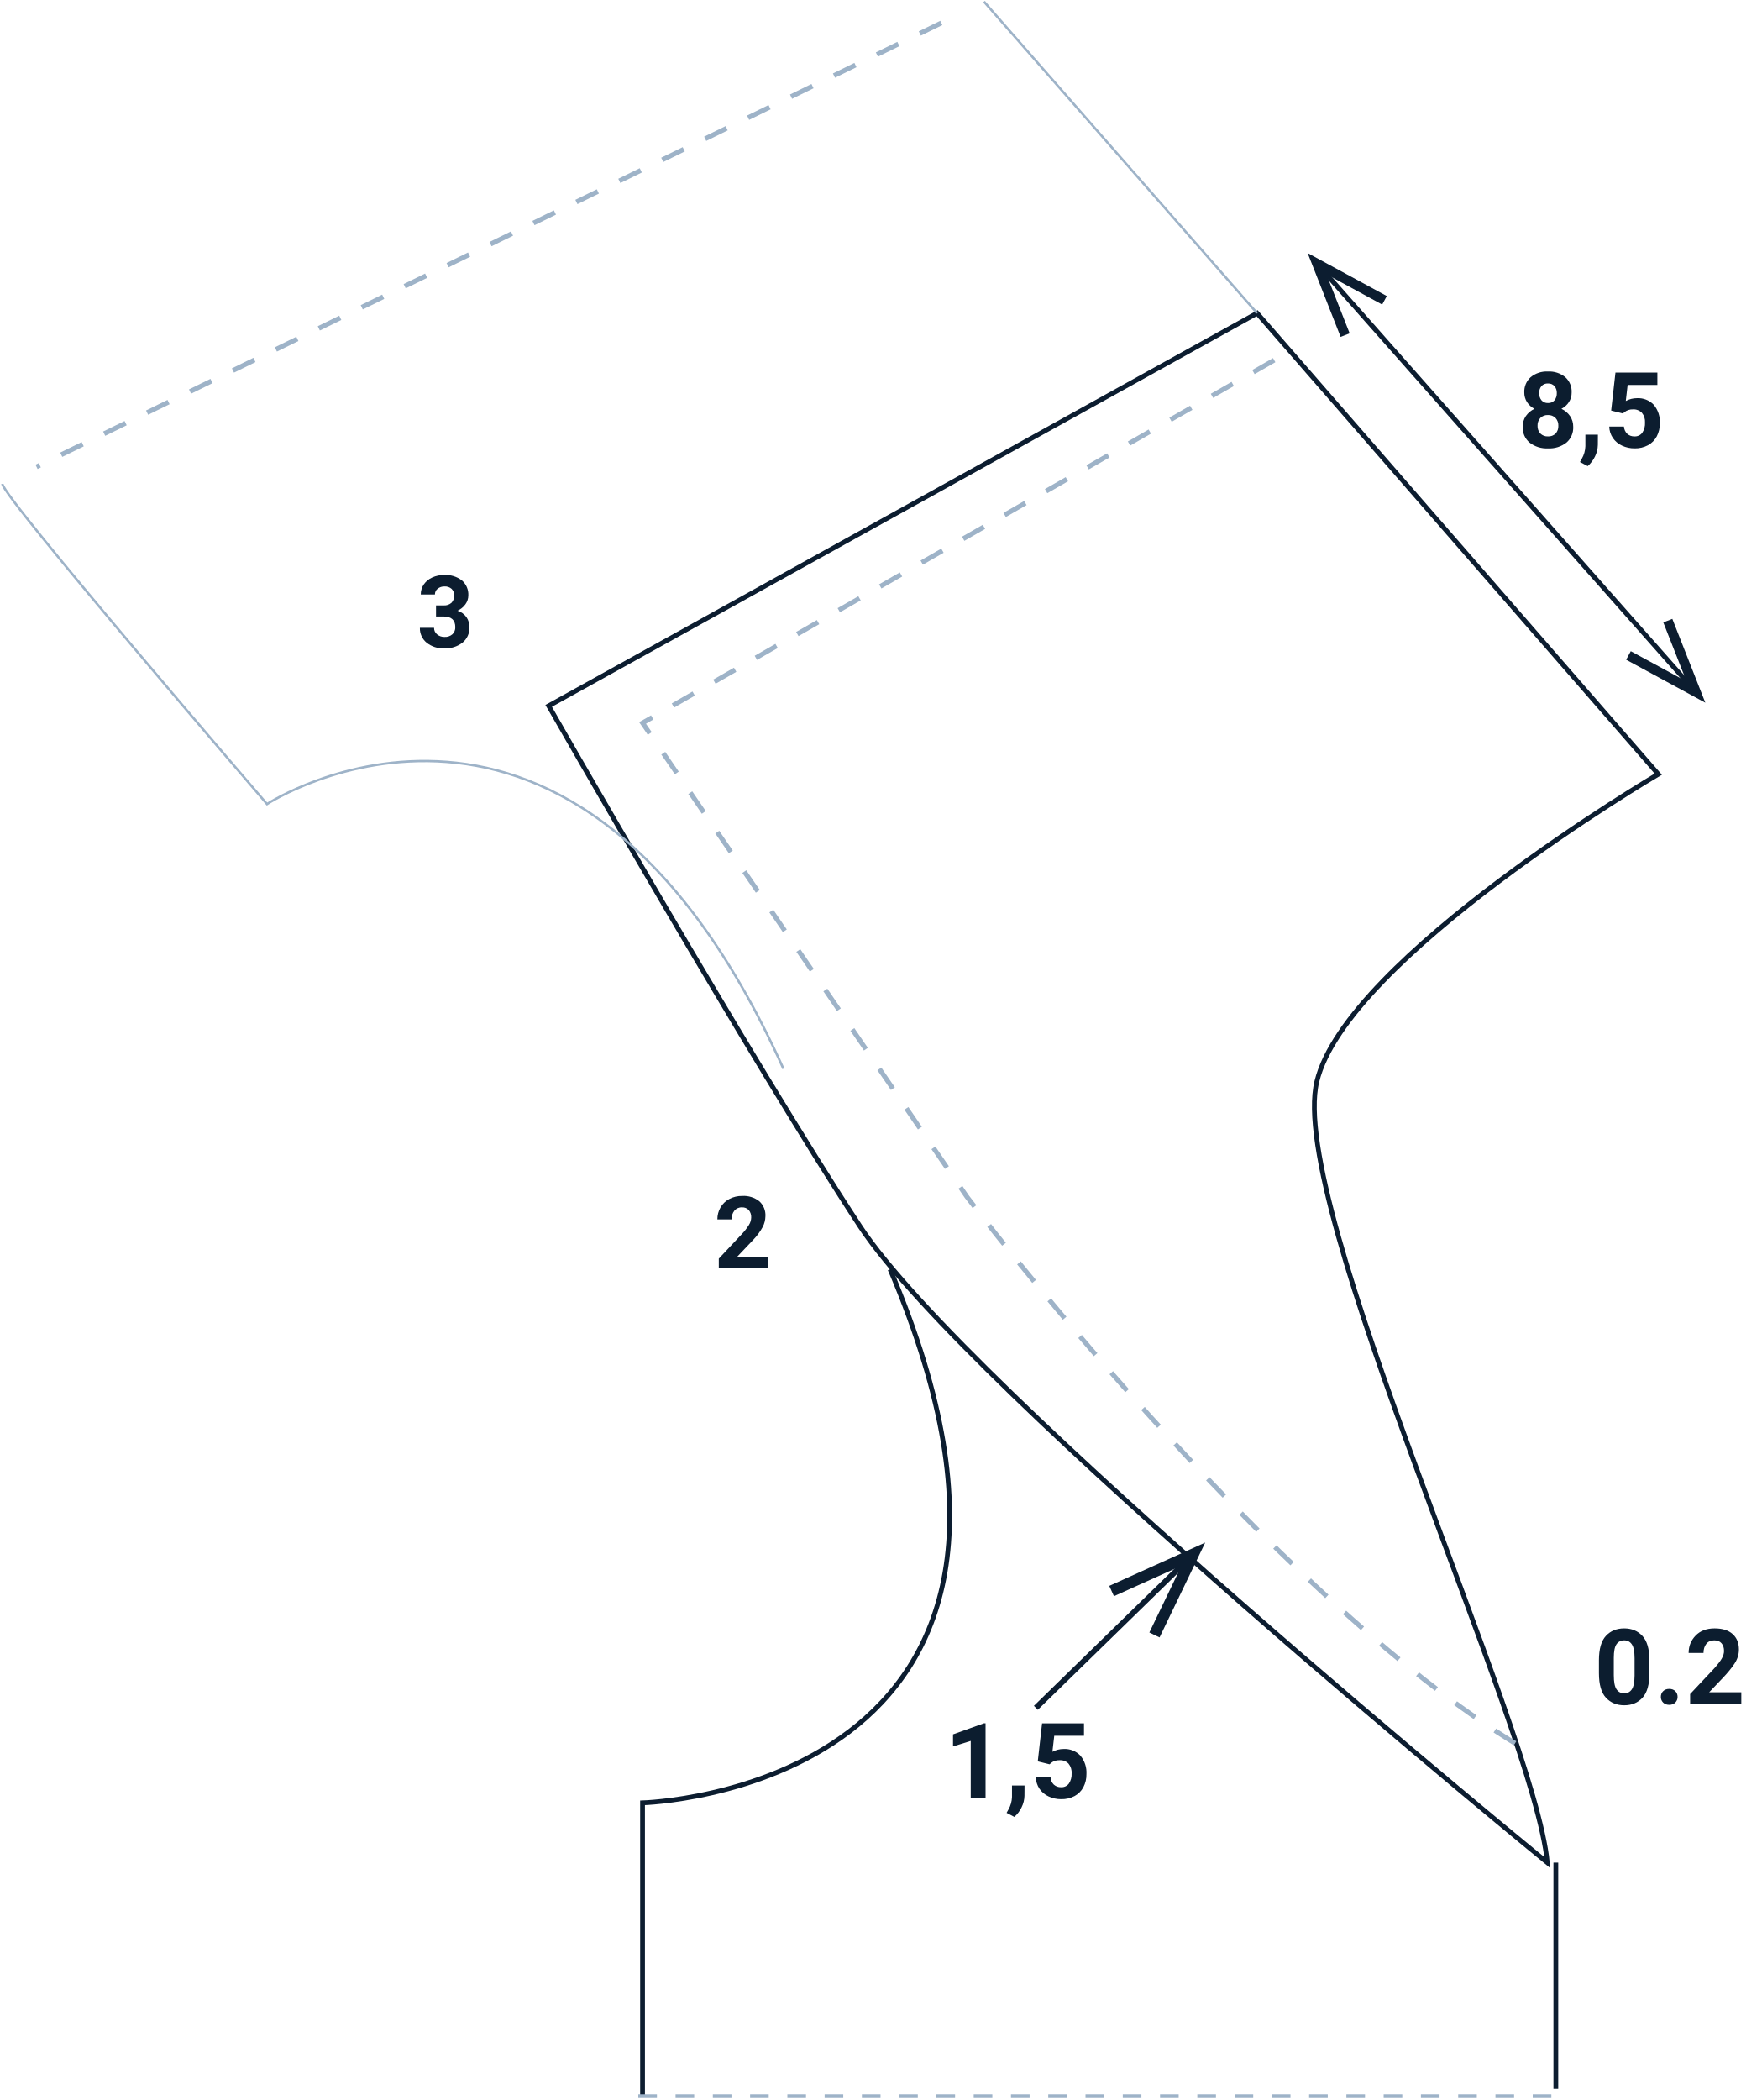
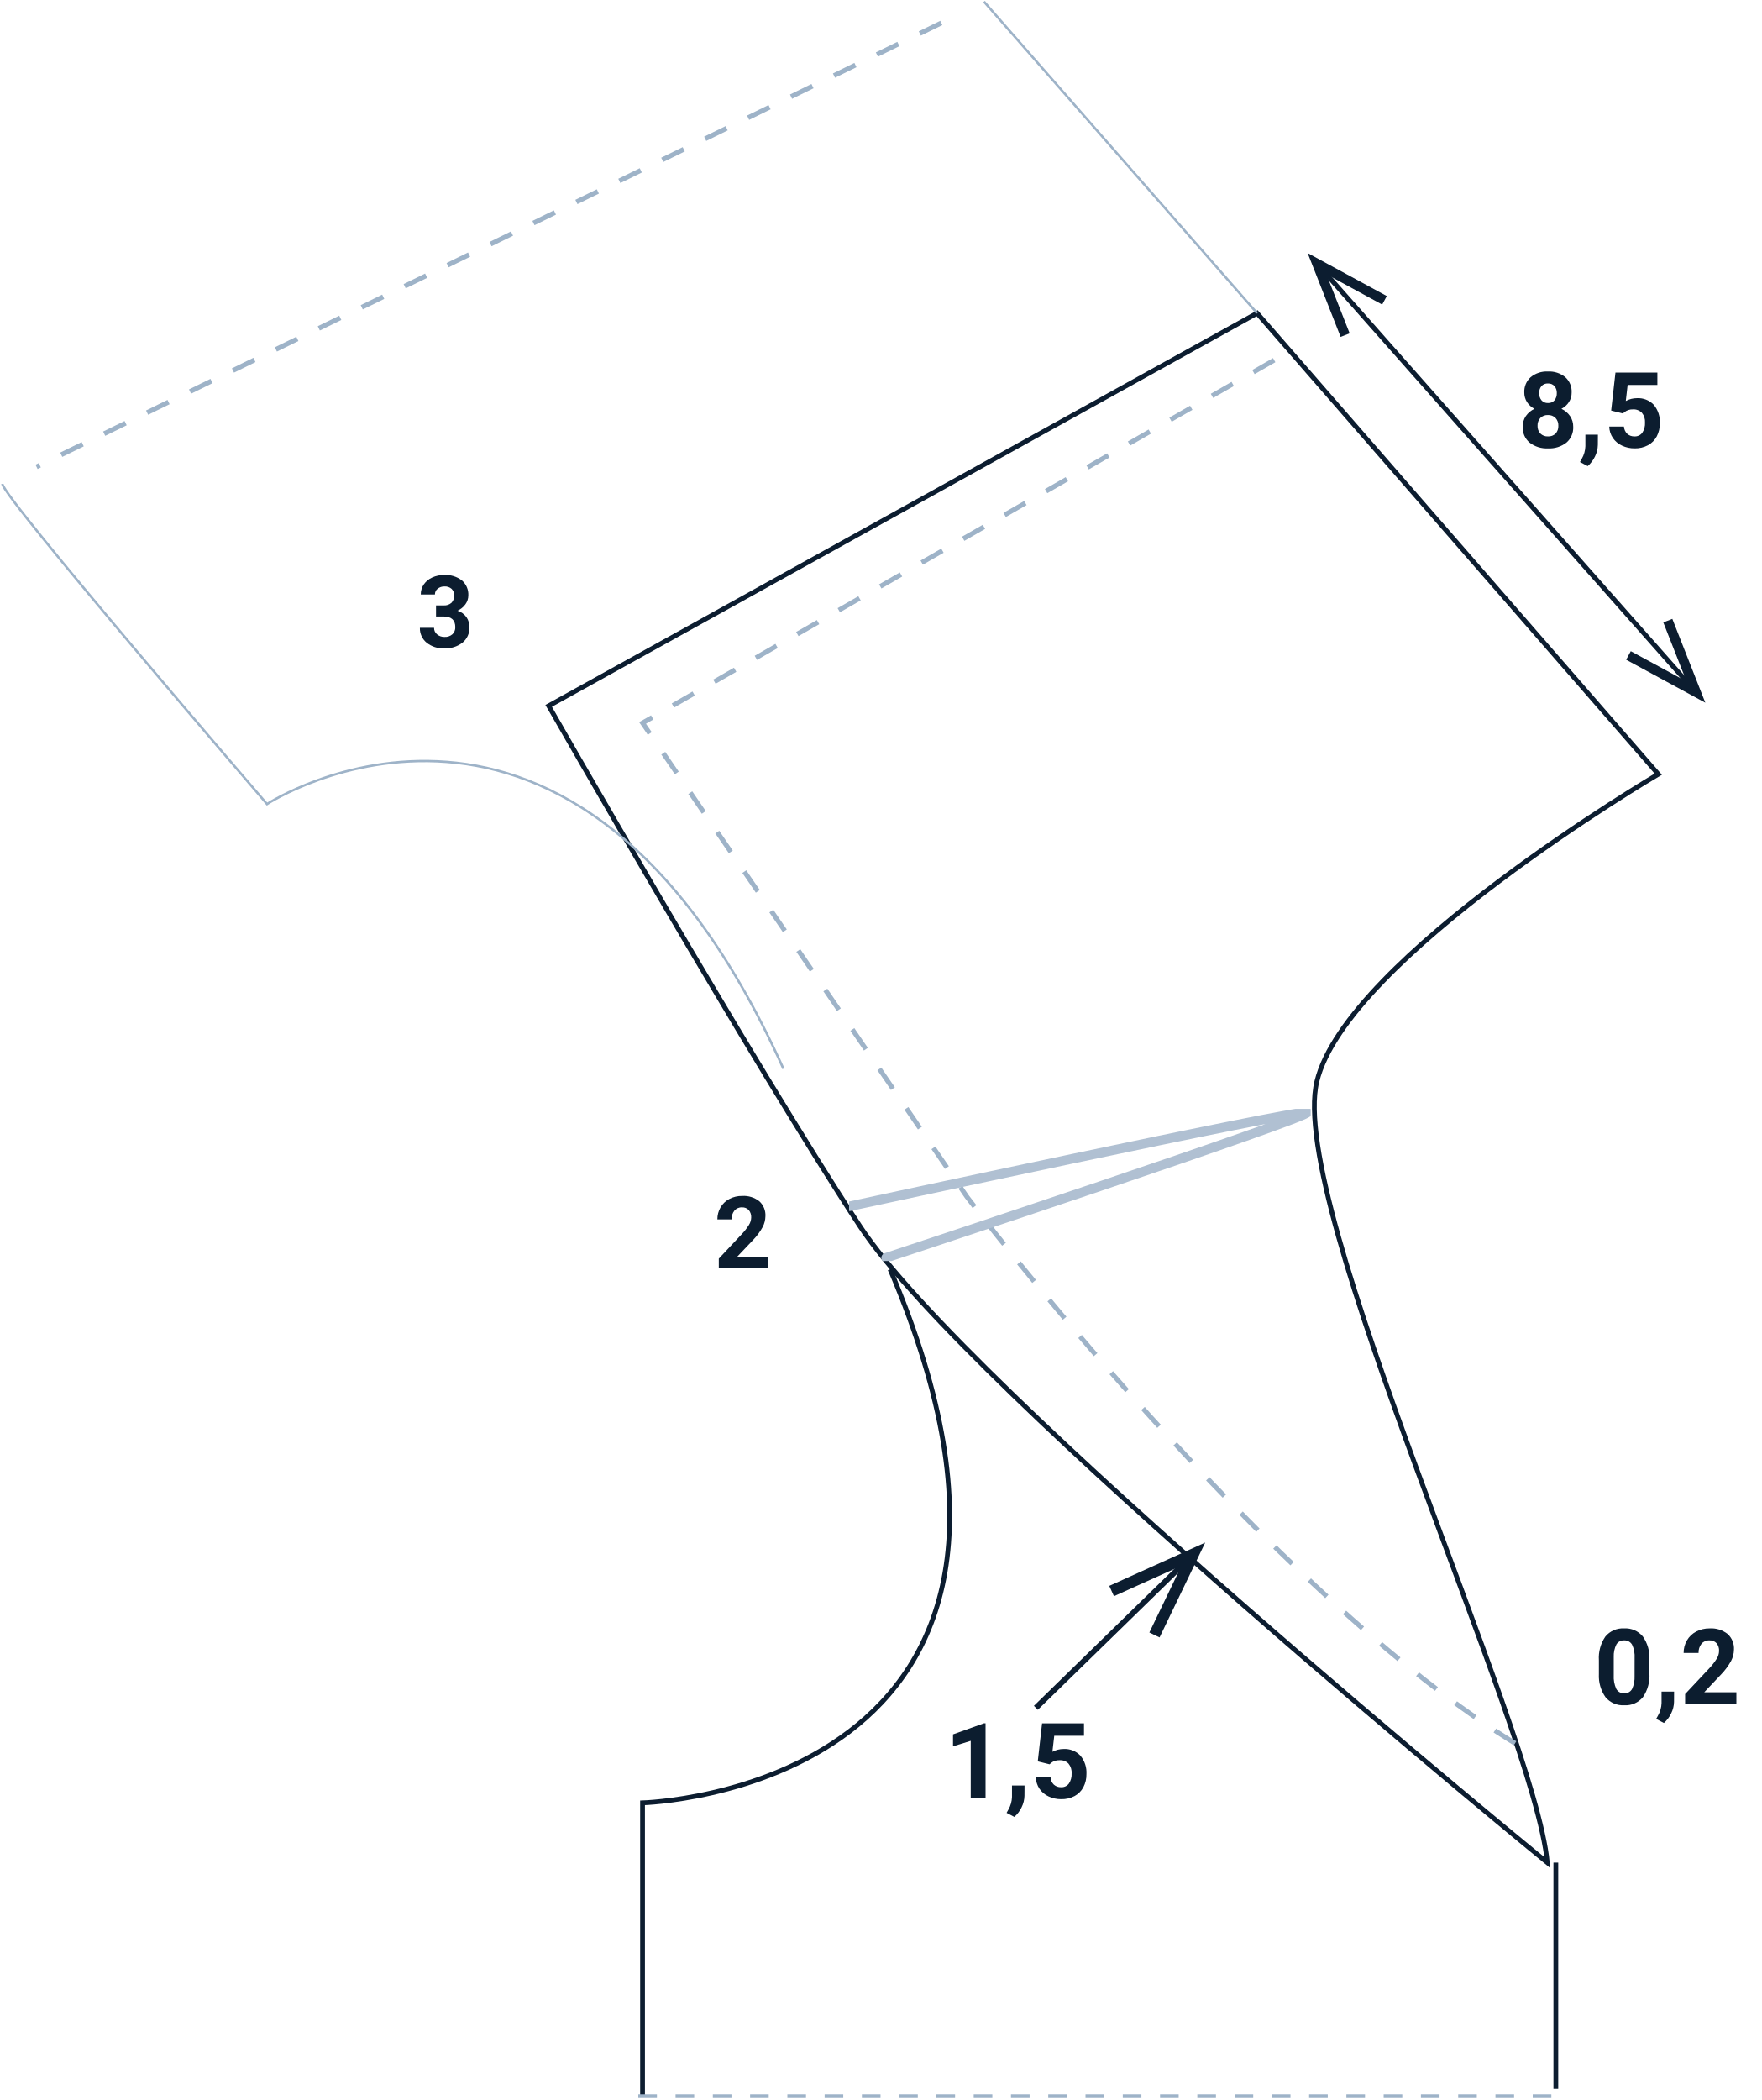
<svg xmlns="http://www.w3.org/2000/svg" width="368.344" height="439.099" viewBox="0 0 368.344 439.099">
  <defs>
    <clipPath id="clip-path">
      <rect id="Rectángulo_403758" data-name="Rectángulo 403758" width="368.344" height="439.099" fill="none" />
    </clipPath>
+     <clipPath id="clip-path-3">
+       <rect id="Rectángulo_404130" data-name="Rectángulo 404130" width="96.548" height="31.821" fill="none" stroke="#b0c0d2" stroke-linecap="round" stroke-width="2" />
+     </clipPath>
  </defs>
-   <g id="Grupo_1103493" data-name="Grupo 1103493" transform="translate(-929.711 -2759.459)">
-     <path id="Trazado_881590" data-name="Trazado 881590" d="M11.258-11.483a3.638,3.638,0,0,1-.569,2.02A4.1,4.1,0,0,1,9.12-8.057a4.536,4.536,0,0,1,1.8,1.509,3.872,3.872,0,0,1,.666,2.261A4.1,4.1,0,0,1,10.173-.994,5.752,5.752,0,0,1,6.316.215,5.778,5.778,0,0,1,2.449-1,4.089,4.089,0,0,1,1.021-4.286a3.9,3.9,0,0,1,.666-2.267,4.454,4.454,0,0,1,1.794-1.5A4.056,4.056,0,0,1,1.917-9.464a3.664,3.664,0,0,1-.564-2.02,4.054,4.054,0,0,1,1.332-3.185,5.244,5.244,0,0,1,3.62-1.187A5.279,5.279,0,0,1,9.92-14.679,4.038,4.038,0,0,1,11.258-11.483ZM8.476-4.512a2.252,2.252,0,0,0-.591-1.633,2.107,2.107,0,0,0-1.59-.612,2.1,2.1,0,0,0-1.579.607,2.248,2.248,0,0,0-.591,1.638A2.247,2.247,0,0,0,4.705-2.9a2.113,2.113,0,0,0,1.611.612A2.108,2.108,0,0,0,7.9-2.879,2.243,2.243,0,0,0,8.476-4.512Zm-.322-6.821A2.149,2.149,0,0,0,7.67-12.8a1.715,1.715,0,0,0-1.364-.553,1.727,1.727,0,0,0-1.354.537,2.136,2.136,0,0,0-.483,1.482,2.245,2.245,0,0,0,.483,1.5,1.692,1.692,0,0,0,1.364.569,1.676,1.676,0,0,0,1.359-.569A2.261,2.261,0,0,0,8.153-11.333ZM14.62,3.921,13,3.072l.387-.7a5.582,5.582,0,0,0,.741-2.61V-2.643h2.621L16.736-.494a5.581,5.581,0,0,1-.6,2.406A6.169,6.169,0,0,1,14.62,3.921Zm4.9-11.612.9-7.949h8.766v2.589h-6.22L22.58-9.689a4.922,4.922,0,0,1,2.353-.591,4.508,4.508,0,0,1,3.5,1.386A5.535,5.535,0,0,1,29.7-5.017,5.671,5.671,0,0,1,29.063-2.3,4.511,4.511,0,0,1,27.231-.446a5.718,5.718,0,0,1-2.814.661A6.072,6.072,0,0,1,21.785-.36a4.668,4.668,0,0,1-1.917-1.617,4.406,4.406,0,0,1-.747-2.374h3.072a2.3,2.3,0,0,0,.682,1.52,2.163,2.163,0,0,0,1.531.542,1.909,1.909,0,0,0,1.622-.757A3.508,3.508,0,0,0,26.6-5.188a2.9,2.9,0,0,0-.655-2.041,2.4,2.4,0,0,0-1.858-.709,2.687,2.687,0,0,0-1.794.58l-.3.279Z" transform="translate(1247.137 2852.995)" fill="#0c1d2f" />
-     <path id="Trazado_881591" data-name="Trazado 881591" d="M4.03-8.777H5.609A2.225,2.225,0,0,0,7.28-9.341a2.067,2.067,0,0,0,.543-1.5,1.827,1.827,0,0,0-.538-1.4,2.086,2.086,0,0,0-1.482-.5,2.187,2.187,0,0,0-1.425.467A1.492,1.492,0,0,0,3.8-11.064H.841a3.644,3.644,0,0,1,.631-2.1,4.2,4.2,0,0,1,1.764-1.451,5.886,5.886,0,0,1,2.5-.523A5.582,5.582,0,0,1,9.444-14a3.866,3.866,0,0,1,1.343,3.122,3.141,3.141,0,0,1-.625,1.887A4.064,4.064,0,0,1,8.521-7.67,3.71,3.71,0,0,1,10.4-6.316a3.672,3.672,0,0,1,.62,2.133A3.93,3.93,0,0,1,9.572-.995a5.834,5.834,0,0,1-3.84,1.2A5.531,5.531,0,0,1,2.076-.974,3.851,3.851,0,0,1,.656-4.091H3.62A1.717,1.717,0,0,0,4.25-2.717,2.324,2.324,0,0,0,5.8-2.184,2.335,2.335,0,0,0,7.46-2.743a1.929,1.929,0,0,0,.6-1.482Q8.06-6.46,5.6-6.46H4.03Z" transform="translate(1016.867 2894.824)" fill="#0c1d2f" />
-     <path id="Trazado_881592" data-name="Trazado 881592" d="M0,29.882,30.628,0" transform="translate(1146.344 3086.672)" fill="none" stroke="#0c1d30" stroke-width="1.168" />
+   <g id="Grupo_1103496" data-name="Grupo 1103496" transform="translate(-929.711 -2759.459)">
+     <path id="Trazado_881557" data-name="Trazado 881557" d="M11.258-11.483a3.638,3.638,0,0,1-.569,2.02A4.1,4.1,0,0,1,9.12-8.057a4.536,4.536,0,0,1,1.8,1.509,3.872,3.872,0,0,1,.666,2.261A4.1,4.1,0,0,1,10.173-.994,5.752,5.752,0,0,1,6.316.215,5.778,5.778,0,0,1,2.449-1,4.089,4.089,0,0,1,1.021-4.286a3.9,3.9,0,0,1,.666-2.267,4.454,4.454,0,0,1,1.794-1.5A4.056,4.056,0,0,1,1.917-9.464a3.664,3.664,0,0,1-.564-2.02,4.054,4.054,0,0,1,1.332-3.185,5.244,5.244,0,0,1,3.62-1.187A5.279,5.279,0,0,1,9.92-14.679,4.038,4.038,0,0,1,11.258-11.483ZM8.476-4.512a2.252,2.252,0,0,0-.591-1.633,2.107,2.107,0,0,0-1.59-.612,2.1,2.1,0,0,0-1.579.607,2.248,2.248,0,0,0-.591,1.638A2.247,2.247,0,0,0,4.705-2.9a2.113,2.113,0,0,0,1.611.612A2.108,2.108,0,0,0,7.9-2.879,2.243,2.243,0,0,0,8.476-4.512Zm-.322-6.821A2.149,2.149,0,0,0,7.67-12.8a1.715,1.715,0,0,0-1.364-.553,1.727,1.727,0,0,0-1.354.537,2.136,2.136,0,0,0-.483,1.482,2.245,2.245,0,0,0,.483,1.5,1.692,1.692,0,0,0,1.364.569,1.676,1.676,0,0,0,1.359-.569A2.261,2.261,0,0,0,8.153-11.333ZM14.62,3.921,13,3.072l.387-.7a5.582,5.582,0,0,0,.741-2.61V-2.643h2.621L16.736-.494a5.581,5.581,0,0,1-.6,2.406A6.169,6.169,0,0,1,14.62,3.921Zm4.9-11.612.9-7.949h8.766v2.589h-6.22L22.58-9.689a4.922,4.922,0,0,1,2.353-.591,4.508,4.508,0,0,1,3.5,1.386A5.535,5.535,0,0,1,29.7-5.017,5.671,5.671,0,0,1,29.063-2.3,4.511,4.511,0,0,1,27.231-.446a5.718,5.718,0,0,1-2.814.661A6.072,6.072,0,0,1,21.785-.36a4.668,4.668,0,0,1-1.917-1.617,4.406,4.406,0,0,1-.747-2.374h3.072a2.3,2.3,0,0,0,.682,1.52,2.163,2.163,0,0,0,1.531.542,1.909,1.909,0,0,0,1.622-.757A3.508,3.508,0,0,0,26.6-5.188a2.9,2.9,0,0,0-.655-2.041,2.4,2.4,0,0,0-1.858-.709,2.687,2.687,0,0,0-1.794.58l-.3.279Z" transform="translate(1247.137 2852.995)" fill="#0c1d2f" />
+     <path id="Trazado_881558" data-name="Trazado 881558" d="M4.03-8.777H5.609A2.225,2.225,0,0,0,7.28-9.341a2.067,2.067,0,0,0,.543-1.5,1.827,1.827,0,0,0-.538-1.4,2.086,2.086,0,0,0-1.482-.5,2.187,2.187,0,0,0-1.425.467A1.492,1.492,0,0,0,3.8-11.064H.841a3.644,3.644,0,0,1,.631-2.1,4.2,4.2,0,0,1,1.764-1.451,5.886,5.886,0,0,1,2.5-.523A5.582,5.582,0,0,1,9.444-14a3.866,3.866,0,0,1,1.343,3.122,3.141,3.141,0,0,1-.625,1.887A4.064,4.064,0,0,1,8.521-7.67,3.71,3.71,0,0,1,10.4-6.316a3.672,3.672,0,0,1,.62,2.133A3.93,3.93,0,0,1,9.572-.995a5.834,5.834,0,0,1-3.84,1.2A5.531,5.531,0,0,1,2.076-.974,3.851,3.851,0,0,1,.656-4.091H3.62A1.717,1.717,0,0,0,4.25-2.717,2.324,2.324,0,0,0,5.8-2.184,2.335,2.335,0,0,0,7.46-2.743a1.929,1.929,0,0,0,.6-1.482Q8.06-6.46,5.6-6.46H4.03Z" transform="translate(1016.867 2894.824)" fill="#0c1d2f" />
+     <path id="Trazado_881559" data-name="Trazado 881559" d="M0,29.882,30.628,0" transform="translate(1146.344 3086.672)" fill="none" stroke="#0c1d30" stroke-width="1.168" />
    <path id="Trazado_880552" data-name="Trazado 880552" d="M124.978,178.979l-2.134-1.03,6.727-13.972-14.134,6.38-.973-2.156,20.063-9.057Z" transform="translate(1047.234 2922.857)" fill="#0c1d30" />
-     <g id="Grupo_1102899" data-name="Grupo 1102899" transform="translate(929.711 2759.459)" clip-path="url(#clip-path)">
-       <path id="Trazado_880553" data-name="Trazado 880553" d="M56.615,114.421,204.772,32.31,288.667,128.7s-65.154,38.378-71.4,64.26,45.519,134.768,48.2,163.329c0,0-121.381-99.067-143.694-132.982S56.615,114.421,56.615,114.421Z" transform="translate(58.129 33.174)" fill="none" stroke="#0c1d30" stroke-miterlimit="10" stroke-width="1" />
-       <line id="Línea_4360" data-name="Línea 4360" y1="47.302" transform="translate(325.376 389.465)" fill="none" stroke="#0c1d30" stroke-miterlimit="10" stroke-width="1" />
-       <path id="Trazado_880554" data-name="Trazado 880554" d="M66.3,304.1V242.516s98.175-2.677,51.765-111.564" transform="translate(68.076 134.454)" fill="none" stroke="#0c1d30" stroke-miterlimit="10" stroke-width="1" />
-       <line id="Línea_4361" data-name="Línea 4361" x2="192.781" transform="translate(133.487 438.309)" fill="none" stroke="#9eb3c8" stroke-miterlimit="10" stroke-width="0.779" stroke-dasharray="3.897 3.897" />
-       <line id="Línea_4362" data-name="Línea 4362" x2="75.583" y2="85.449" transform="translate(277.261 57.197)" fill="none" stroke="#0c1d30" stroke-miterlimit="10" stroke-width="1" />
-       <path id="Trazado_880555" data-name="Trazado 880555" d="M141.832,43.638l1.887-.744-4.864-12.353,11.666,6.336.967-1.779-16.558-8.993Z" transform="translate(138.537 26.803)" fill="#0c1d30" />
-       <path id="Trazado_880556" data-name="Trazado 880556" d="M167.8,72.388l.969-1.782,11.666,6.336-4.864-12.353,1.885-.742,6.905,17.533Z" transform="translate(172.283 65.555)" fill="#0c1d30" />
+     <g id="Grupo_1102900" data-name="Grupo 1102900" transform="translate(929.711 2759.459)">
+       <g id="Grupo_1102899" data-name="Grupo 1102899" clip-path="url(#clip-path)">
+         <path id="Trazado_880553" data-name="Trazado 880553" d="M56.615,114.421,204.772,32.31,288.667,128.7s-65.154,38.378-71.4,64.26,45.519,134.768,48.2,163.329c0,0-121.381-99.067-143.694-132.982S56.615,114.421,56.615,114.421Z" transform="translate(58.129 33.174)" fill="none" stroke="#0c1d30" stroke-miterlimit="10" stroke-width="1" />
+         <line id="Línea_4360" data-name="Línea 4360" y1="47.302" transform="translate(325.376 389.465)" fill="none" stroke="#0c1d30" stroke-miterlimit="10" stroke-width="1" />
+         <path id="Trazado_880554" data-name="Trazado 880554" d="M66.3,304.1V242.516s98.175-2.677,51.765-111.564" transform="translate(68.076 134.454)" fill="none" stroke="#0c1d30" stroke-miterlimit="10" stroke-width="1" />
+         <line id="Línea_4361" data-name="Línea 4361" x2="192.781" transform="translate(133.487 438.309)" fill="none" stroke="#9eb3c8" stroke-miterlimit="10" stroke-width="0.779" stroke-dasharray="3.897 3.897" />
+         <line id="Línea_4362" data-name="Línea 4362" x2="75.583" y2="85.449" transform="translate(277.261 57.197)" fill="none" stroke="#0c1d30" stroke-miterlimit="10" stroke-width="1" />
+         <path id="Trazado_880555" data-name="Trazado 880555" d="M141.832,43.638l1.887-.744-4.864-12.353,11.666,6.336.967-1.779-16.558-8.993Z" transform="translate(138.537 26.803)" fill="#0c1d30" />
+         <path id="Trazado_880556" data-name="Trazado 880556" d="M167.8,72.388l.969-1.782,11.666,6.336-4.864-12.353,1.885-.742,6.905,17.533Z" transform="translate(172.283 65.555)" fill="#0c1d30" />
+       </g>
    </g>
-     <path id="Trazado_881593" data-name="Trazado 881593" d="M11.249,0H1.015V-2.03l4.83-5.147a11.915,11.915,0,0,0,1.471-1.9,3.048,3.048,0,0,0,.477-1.538,2.28,2.28,0,0,0-.5-1.564,1.814,1.814,0,0,0-1.436-.569,1.956,1.956,0,0,0-1.584.692,2.742,2.742,0,0,0-.579,1.82H.718a4.894,4.894,0,0,1,.651-2.492,4.589,4.589,0,0,1,1.841-1.769,5.594,5.594,0,0,1,2.7-.641A5.3,5.3,0,0,1,9.49-14.027,3.918,3.918,0,0,1,10.767-10.9a5.02,5.02,0,0,1-.574,2.256A12.536,12.536,0,0,1,8.224-5.968L4.83-2.389h6.419Z" transform="translate(1079.019 3024.662)" fill="#0c1d2f" />
-     <path id="Trazado_881594" data-name="Trazado 881594" d="M8.6,0H5.5V-11.967L1.794-10.817v-2.524l6.478-2.32H8.6ZM14.62,3.921,13,3.072l.387-.7a5.582,5.582,0,0,0,.741-2.61V-2.643h2.621L16.736-.494a5.581,5.581,0,0,1-.6,2.406A6.169,6.169,0,0,1,14.62,3.921Zm4.9-11.612.9-7.949h8.766v2.589h-6.22L22.58-9.689a4.922,4.922,0,0,1,2.353-.591,4.508,4.508,0,0,1,3.5,1.386A5.535,5.535,0,0,1,29.7-5.017,5.671,5.671,0,0,1,29.063-2.3,4.511,4.511,0,0,1,27.231-.446a5.718,5.718,0,0,1-2.814.661A6.072,6.072,0,0,1,21.785-.36a4.668,4.668,0,0,1-1.917-1.617,4.406,4.406,0,0,1-.747-2.374h3.072a2.3,2.3,0,0,0,.682,1.52,2.163,2.163,0,0,0,1.531.542,1.909,1.909,0,0,0,1.622-.757A3.508,3.508,0,0,0,26.6-5.188a2.9,2.9,0,0,0-.655-2.041,2.4,2.4,0,0,0-1.858-.709,2.687,2.687,0,0,0-1.794.58l-.3.279Z" transform="translate(1127.223 3135.446)" fill="#0c1d2f" />
-     <g id="Grupo_1102901" data-name="Grupo 1102901" transform="translate(929.711 2759.459)" clip-path="url(#clip-path)">
-       <text id="_0.2" data-name="0.2" transform="translate(333.359 356.345)" fill="#0c1d2f" font-size="22" font-family="Roboto-Bold, Roboto" font-weight="700">
-         <tspan x="0" y="0">0.2</tspan>
-       </text>
-       <path id="Trazado_880557" data-name="Trazado 880557" d="M198.395,37.154,66.3,113.017l67.831,99.069s62.474,83,116.025,115.133" transform="translate(68.077 38.147)" fill="none" stroke="#9eb3c8" stroke-miterlimit="10" stroke-width="1" stroke-dasharray="5 5" />
-       <path id="Trazado_880558" data-name="Trazado 880558" d="M.249,49.925c0,2.677,55.334,66.937,55.334,66.937s64.26-41.947,107.993,55.336" transform="translate(0.256 51.26)" fill="none" stroke="#9eb3c8" stroke-miterlimit="10" stroke-width="0.497" />
-       <line id="Línea_4363" data-name="Línea 4363" x2="57.12" y2="65.154" transform="translate(205.78 0.331)" fill="none" stroke="#9eb3c8" stroke-miterlimit="10" stroke-width="0.497" />
-       <line id="Línea_4364" data-name="Línea 4364" x1="189.212" y2="92.821" transform="translate(7.643 4.794)" fill="none" stroke="#9eb3c8" stroke-miterlimit="10" stroke-width="1" stroke-dasharray="5 5" />
+     <path id="Trazado_881560" data-name="Trazado 881560" d="M11.249,0H1.015V-2.03l4.83-5.147a11.915,11.915,0,0,0,1.471-1.9,3.048,3.048,0,0,0,.477-1.538,2.28,2.28,0,0,0-.5-1.564,1.814,1.814,0,0,0-1.436-.569,1.956,1.956,0,0,0-1.584.692,2.742,2.742,0,0,0-.579,1.82H.718a4.894,4.894,0,0,1,.651-2.492,4.589,4.589,0,0,1,1.841-1.769,5.594,5.594,0,0,1,2.7-.641A5.3,5.3,0,0,1,9.49-14.027,3.918,3.918,0,0,1,10.767-10.9a5.02,5.02,0,0,1-.574,2.256A12.536,12.536,0,0,1,8.224-5.968L4.83-2.389h6.419Z" transform="translate(1079.019 3024.662)" fill="#0c1d2f" />
+     <path id="Trazado_881561" data-name="Trazado 881561" d="M8.6,0H5.5V-11.983L1.794-10.839v-2.5l6.478-2.32H8.6ZM14.62,3.921,13,3.072l.387-.7a5.582,5.582,0,0,0,.741-2.61V-2.643h2.621L16.736-.494a5.581,5.581,0,0,1-.6,2.406A6.169,6.169,0,0,1,14.62,3.921Zm4.9-11.612.9-7.949h8.766v2.589h-6.22L22.58-9.689a4.922,4.922,0,0,1,2.353-.591,4.508,4.508,0,0,1,3.5,1.386A5.535,5.535,0,0,1,29.7-5.017,5.671,5.671,0,0,1,29.063-2.3,4.511,4.511,0,0,1,27.231-.446a5.718,5.718,0,0,1-2.814.661A6.072,6.072,0,0,1,21.785-.36a4.668,4.668,0,0,1-1.917-1.617,4.406,4.406,0,0,1-.747-2.374h3.072a2.3,2.3,0,0,0,.682,1.52,2.163,2.163,0,0,0,1.531.542,1.909,1.909,0,0,0,1.622-.757A3.508,3.508,0,0,0,26.6-5.188a2.9,2.9,0,0,0-.655-2.041,2.4,2.4,0,0,0-1.858-.709,2.687,2.687,0,0,0-1.794.58l-.3.279Z" transform="translate(1127.223 3135.446)" fill="#0c1d2f" />
+     <g id="Grupo_1102902" data-name="Grupo 1102902" transform="translate(929.711 2759.459)">
+       <g id="Grupo_1102901" data-name="Grupo 1102901" clip-path="url(#clip-path)">
+         <path id="Trazado_881562" data-name="Trazado 881562" d="M11.591-6.467A7.923,7.923,0,0,1,10.248-1.5,4.687,4.687,0,0,1,6.316.215a4.72,4.72,0,0,1-3.91-1.687A7.691,7.691,0,0,1,1.021-6.306V-9.185a7.819,7.819,0,0,1,1.359-4.974,4.722,4.722,0,0,1,3.916-1.7,4.726,4.726,0,0,1,3.91,1.681,7.668,7.668,0,0,1,1.386,4.829Zm-3.1-3.165a5.727,5.727,0,0,0-.532-2.833,1.8,1.8,0,0,0-1.66-.887,1.765,1.765,0,0,0-1.617.844,5.36,5.36,0,0,0-.553,2.64v3.806a6.012,6.012,0,0,0,.521,2.844,1.773,1.773,0,0,0,1.67.93A1.743,1.743,0,0,0,7.96-3.181a5.868,5.868,0,0,0,.526-2.731ZM14.62,3.921,13,3.072l.387-.7a5.582,5.582,0,0,0,.741-2.61V-2.643h2.621L16.736-.494a5.581,5.581,0,0,1-.6,2.406A6.169,6.169,0,0,1,14.62,3.921ZM29.777,0H19.057V-2.127l5.06-5.393a12.482,12.482,0,0,0,1.542-1.987,3.193,3.193,0,0,0,.5-1.611,2.389,2.389,0,0,0-.526-1.638,1.9,1.9,0,0,0-1.5-.6,2.049,2.049,0,0,0-1.66.725,2.872,2.872,0,0,0-.607,1.907H18.745a5.128,5.128,0,0,1,.682-2.61,4.808,4.808,0,0,1,1.928-1.853,5.861,5.861,0,0,1,2.825-.671,5.549,5.549,0,0,1,3.754,1.16,4.1,4.1,0,0,1,1.337,3.276,5.259,5.259,0,0,1-.6,2.363,13.133,13.133,0,0,1-2.062,2.8L23.053-2.5h6.725Z" transform="translate(333.359 356.345)" fill="#0c1d2f" />
+         <path id="Trazado_880557" data-name="Trazado 880557" d="M198.395,37.154,66.3,113.017l67.831,99.069s62.474,83,116.025,115.133" transform="translate(68.077 38.147)" fill="none" stroke="#9eb3c8" stroke-miterlimit="10" stroke-width="1" stroke-dasharray="5 5" />
+         <path id="Trazado_880558" data-name="Trazado 880558" d="M.249,49.925c0,2.677,55.334,66.937,55.334,66.937s64.26-41.947,107.993,55.336" transform="translate(0.256 51.26)" fill="none" stroke="#9eb3c8" stroke-miterlimit="10" stroke-width="0.497" />
+         <line id="Línea_4363" data-name="Línea 4363" x2="57.12" y2="65.154" transform="translate(205.78 0.331)" fill="none" stroke="#9eb3c8" stroke-miterlimit="10" stroke-width="0.497" />
+         <line id="Línea_4364" data-name="Línea 4364" x1="189.212" y2="92.821" transform="translate(7.643 4.794)" fill="none" stroke="#9eb3c8" stroke-miterlimit="10" stroke-width="1" stroke-dasharray="5 5" />
+       </g>
+     </g>
+     <g id="Grupo_1103488" data-name="Grupo 1103488" transform="translate(1107.281 2991.31)" clip-path="url(#clip-path-3)">
+       <path id="Trazado_881529" data-name="Trazado 881529" d="M7.681,30.794S97.626,1.023,95.727.39.079,20.025.079,20.025" transform="translate(0.073 0.345)" fill="none" stroke="#b0c0d2" stroke-linecap="round" stroke-miterlimit="10" stroke-width="2" />
    </g>
  </g>
</svg>
